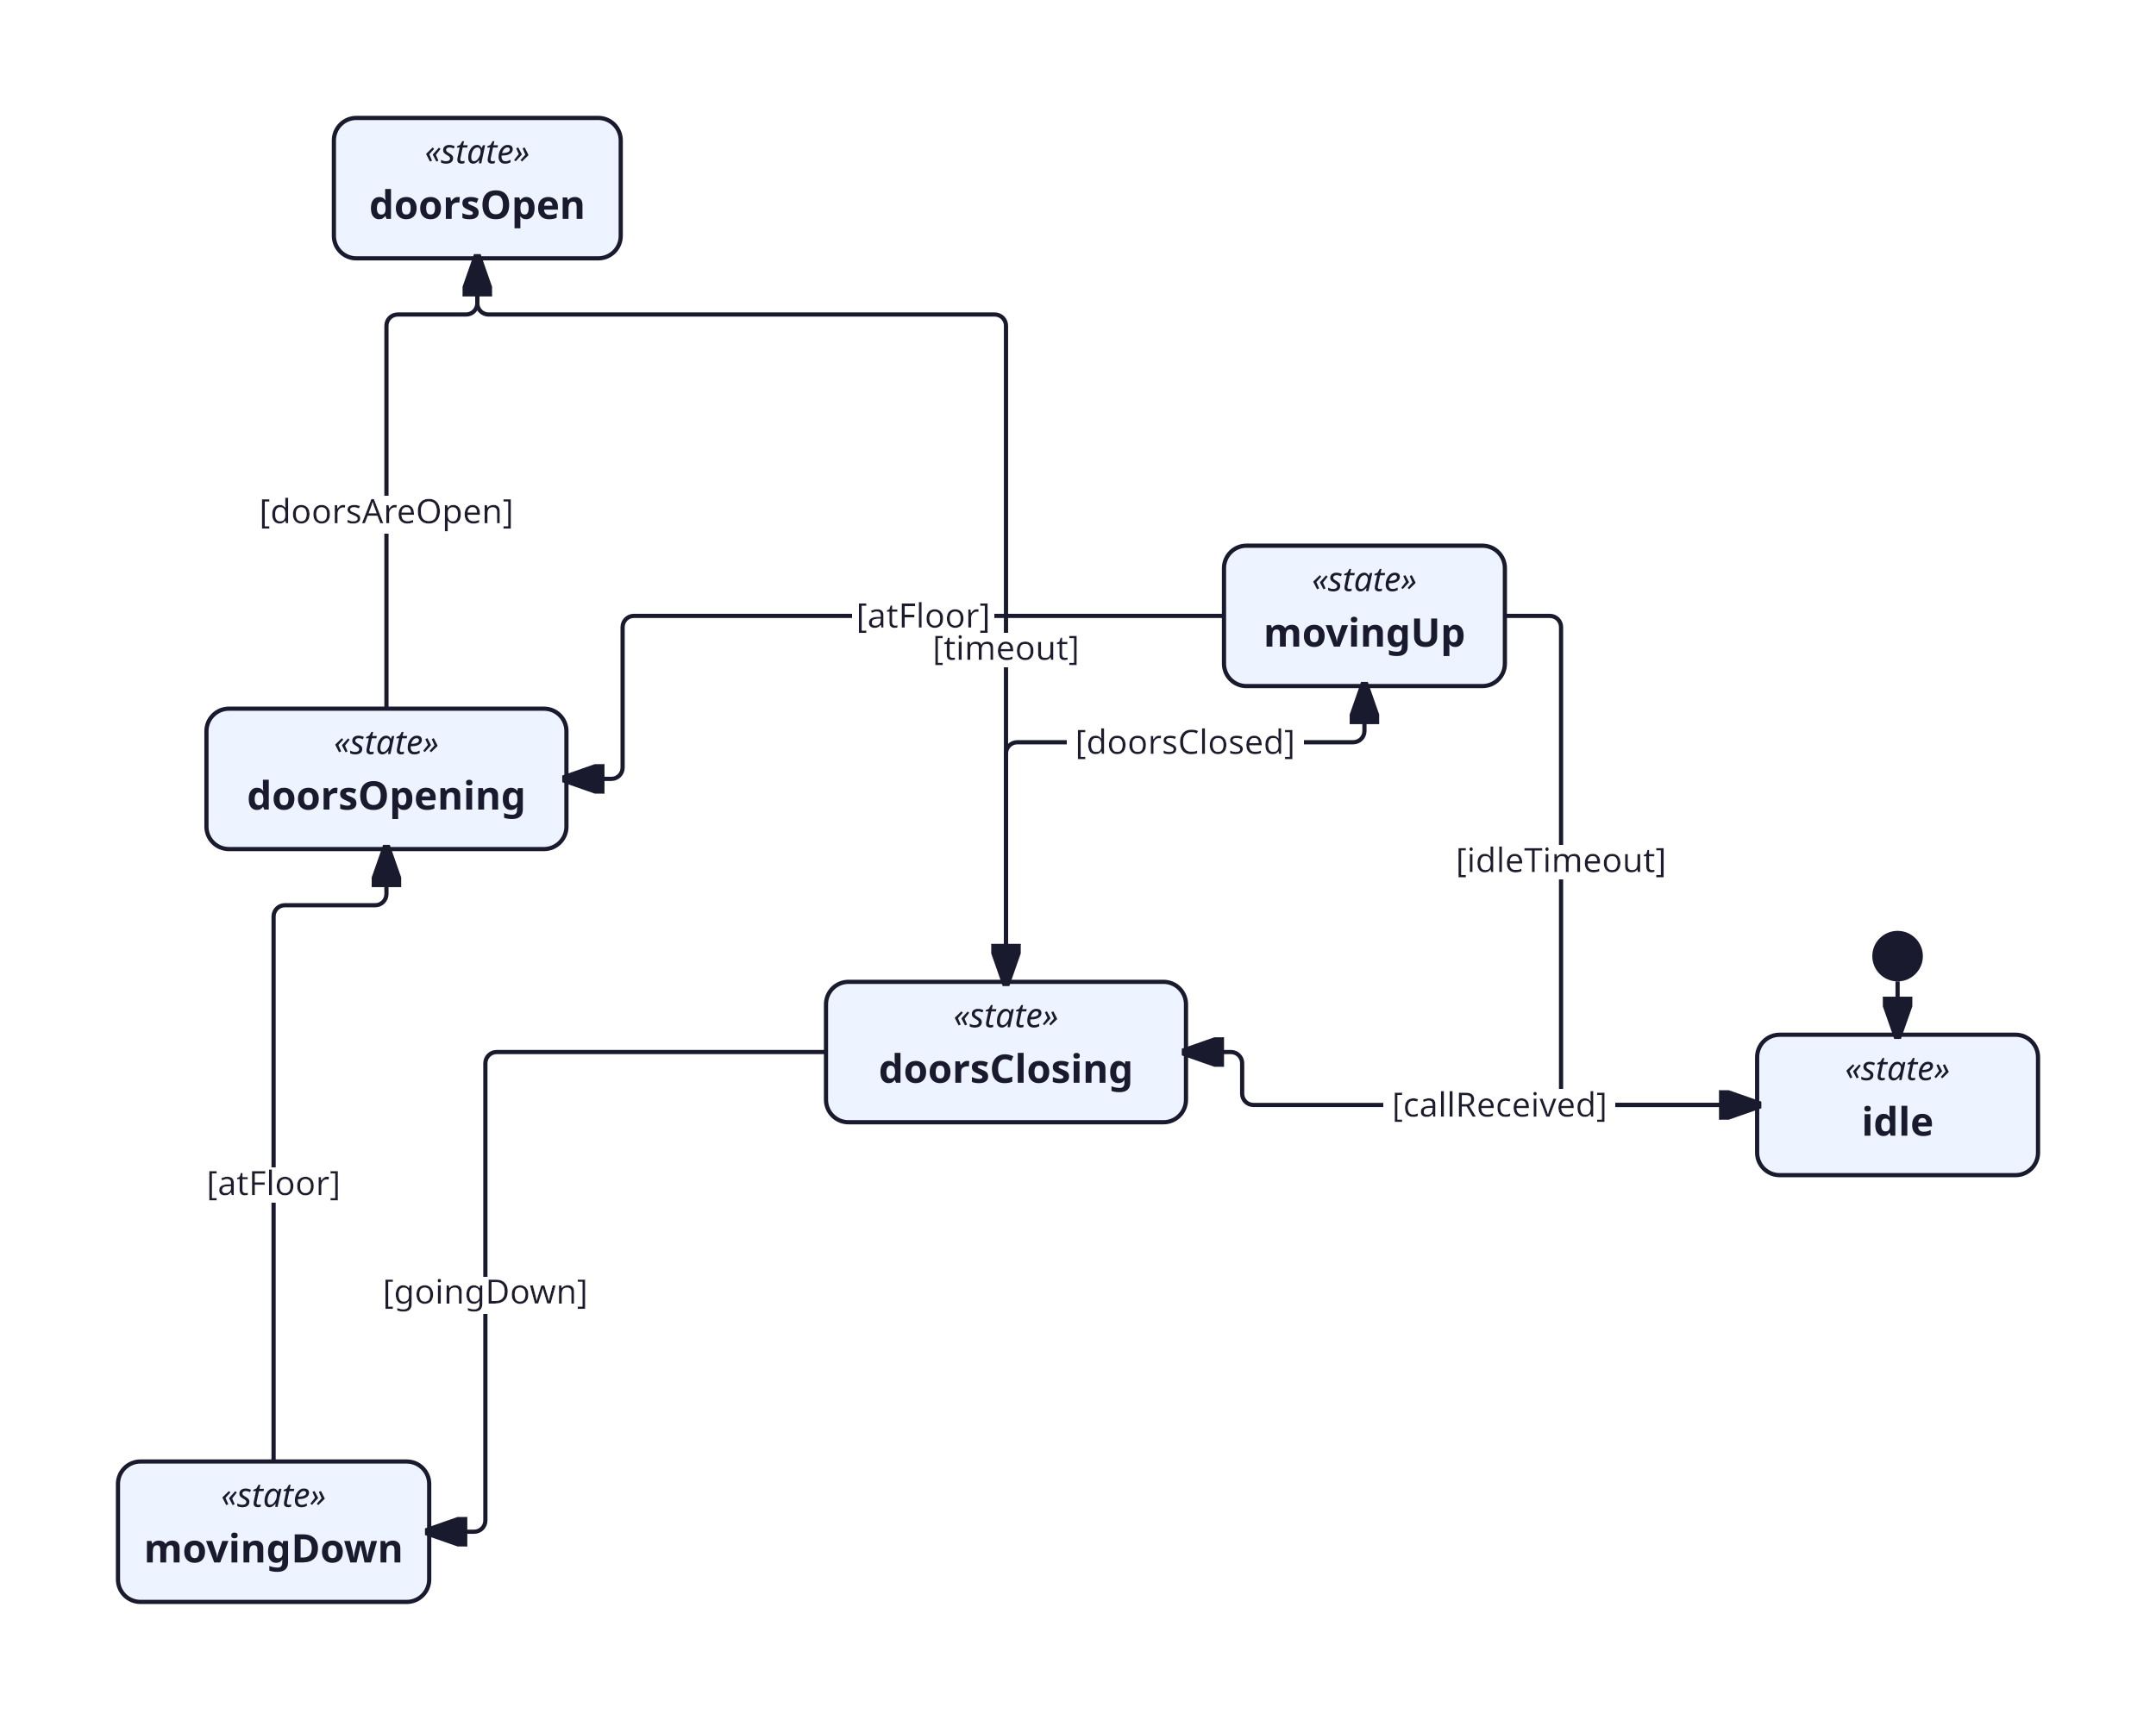
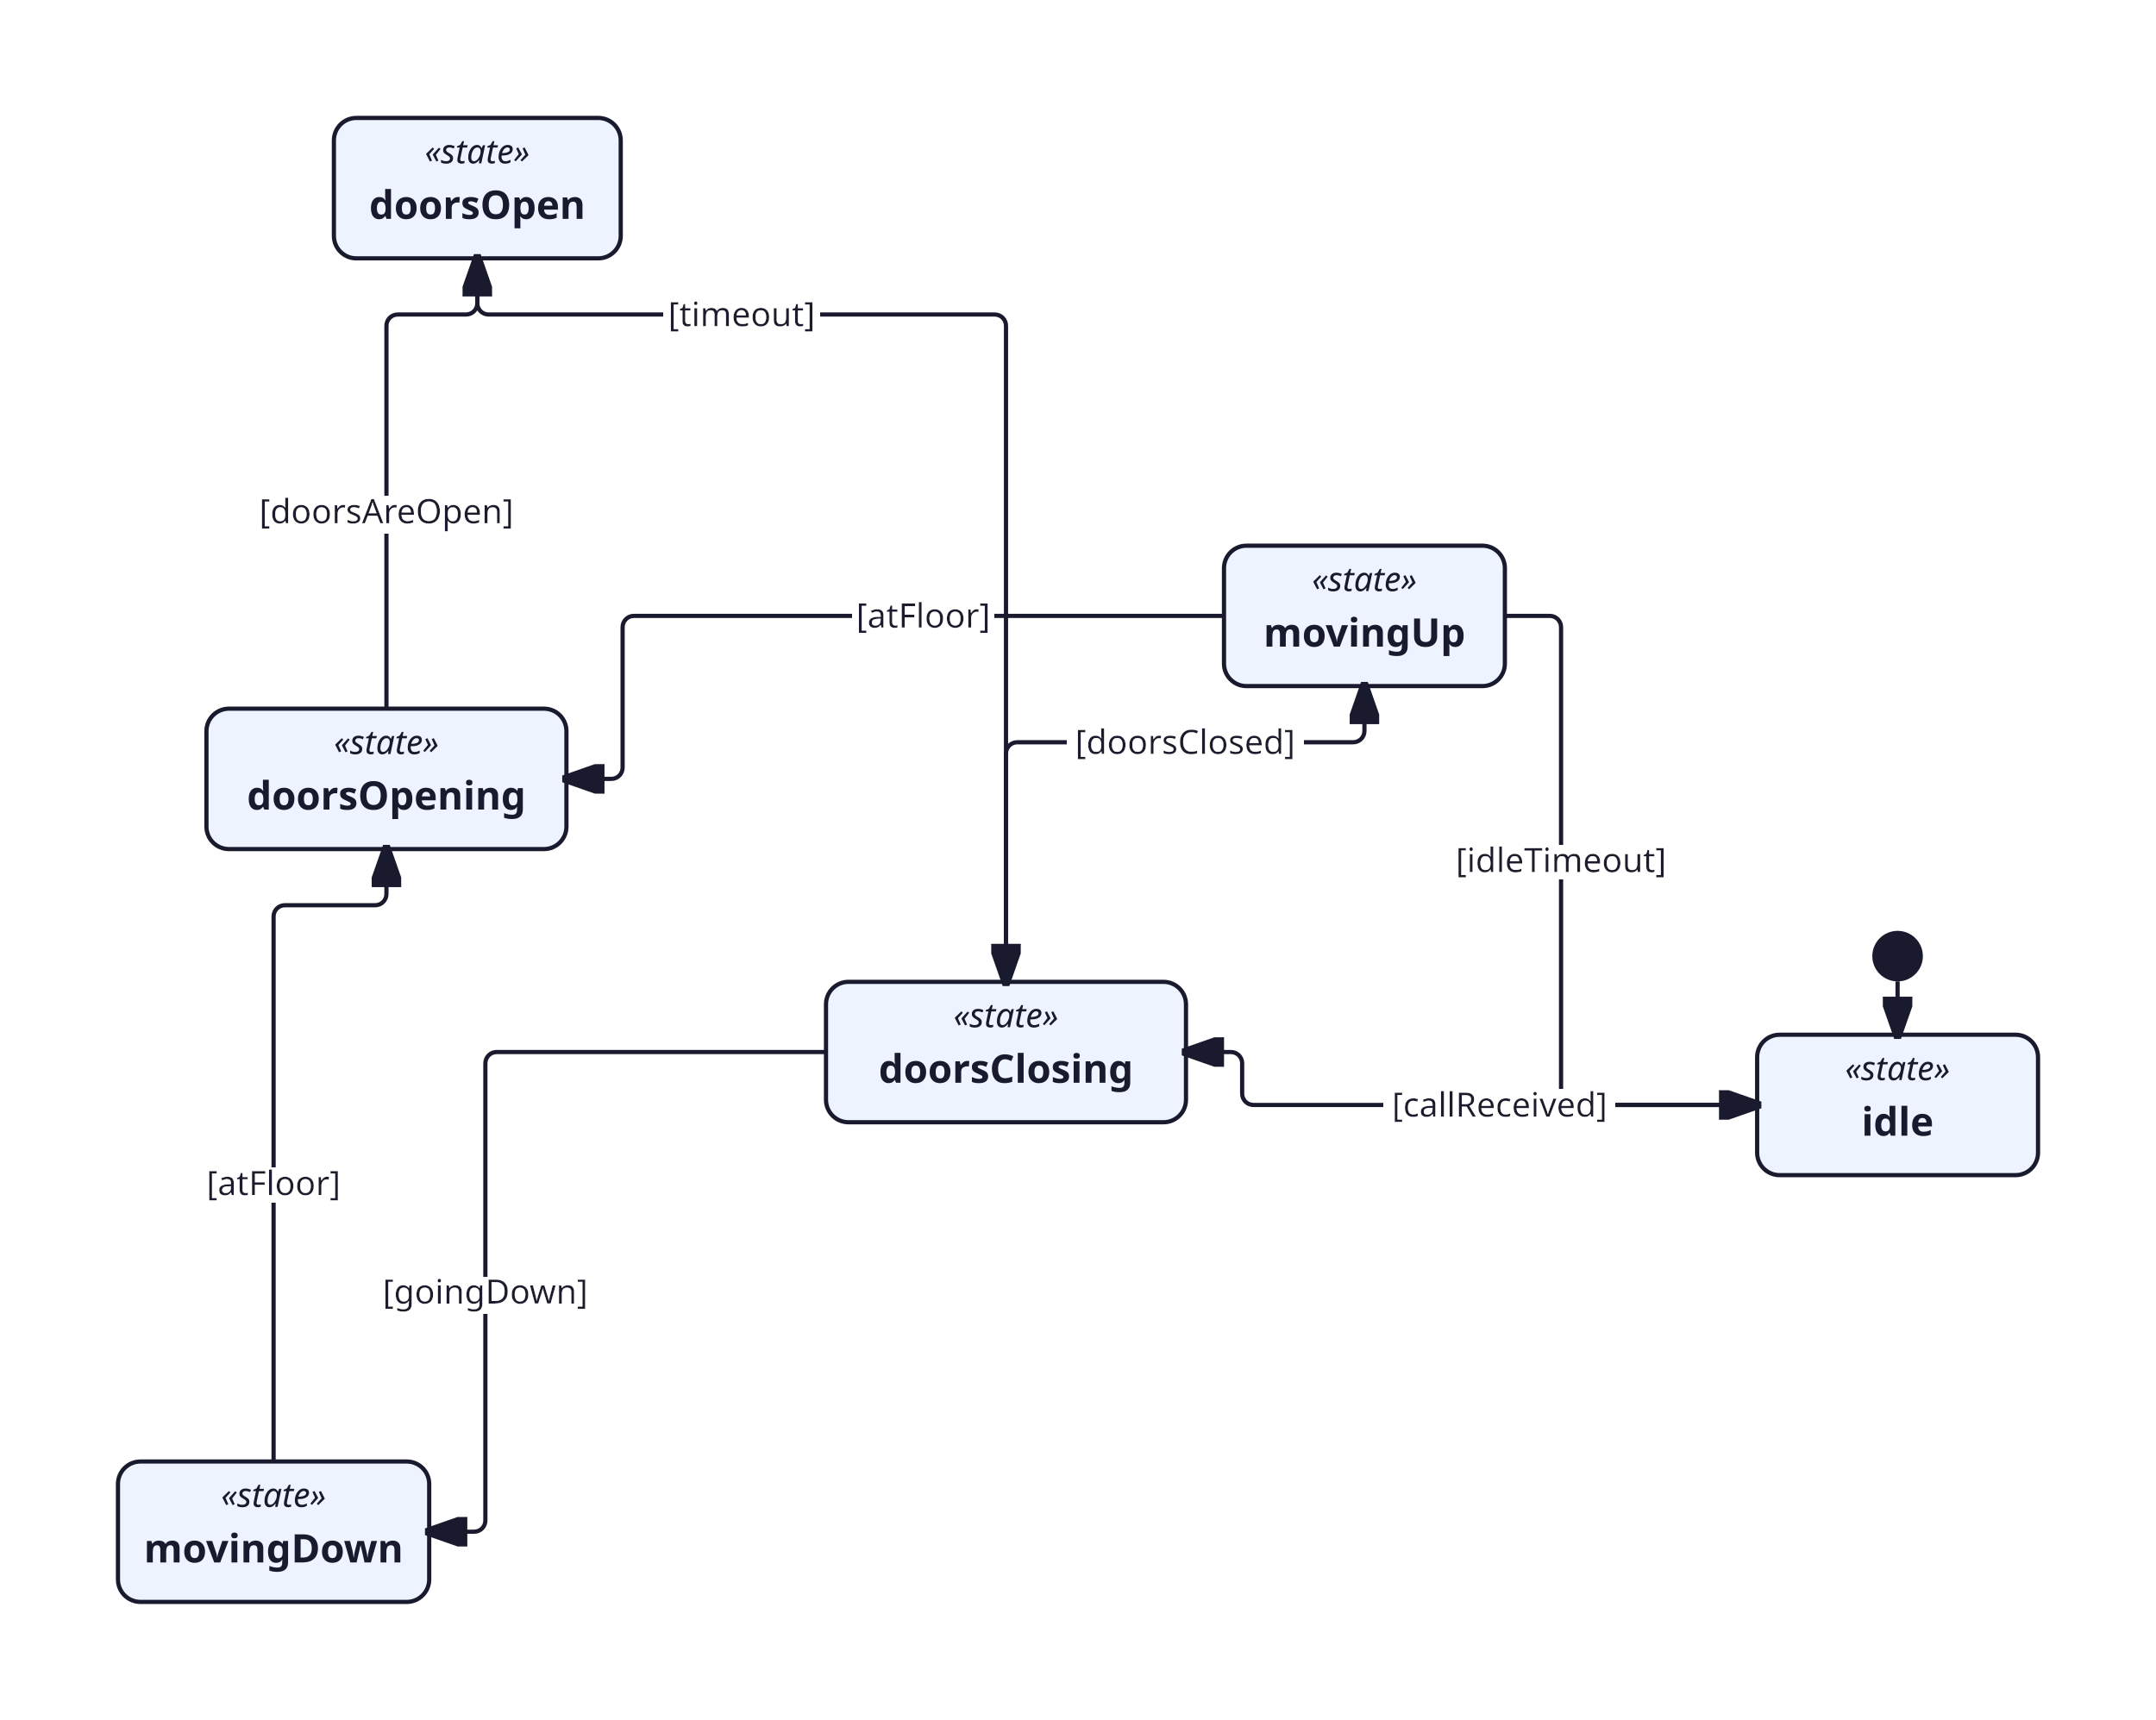
<svg xmlns="http://www.w3.org/2000/svg" width="767.57" height="612.47" viewBox="0 0 767.57 612.47">
  <defs>
    <marker id="arrowhead-open" markerWidth="10" markerHeight="7" refX="9" refY="3.5" orient="auto">
      <polygon points="0 0, 10 3.5, 0 7" fill="none" stroke="#1A1A2E" stroke-width="1.50" />
    </marker>
    <marker id="arrowhead-filled" markerWidth="10" markerHeight="7" refX="9" refY="3.5" orient="auto">
      <polygon points="0 0, 10 3.5, 0 7" fill="#1A1A2E" stroke="#1A1A2E" stroke-width="1.50" />
    </marker>
    <marker id="arrowhead-diamond" markerWidth="14" markerHeight="8" refX="13" refY="4" orient="auto">
      <polygon points="1 4, 7 0, 13 4, 7 8" fill="none" stroke="#1A1A2E" stroke-width="1.50" />
    </marker>
    <marker id="arrowhead-filled-diamond" markerWidth="14" markerHeight="8" refX="13" refY="4" orient="auto">
      <polygon points="1 4, 7 0, 13 4, 7 8" fill="#1A1A2E" stroke="#1A1A2E" stroke-width="1.50" />
    </marker>
    <marker id="arrowhead-circle" markerWidth="10" markerHeight="10" refX="9" refY="5" orient="auto">
      <circle cx="5" cy="5" r="4" fill="none" stroke="#1A1A2E" stroke-width="1.50" />
    </marker>
    <marker id="arrowhead-bar" markerWidth="4" markerHeight="12" refX="2" refY="6" orient="auto">
      <line x1="2" y1="0" x2="2" y2="12" stroke="#1A1A2E" stroke-width="1.50" />
    </marker>
    <filter id="label-bg" x="-0.05" y="-0.05" width="1.1" height="1.1">
      <feFlood flood-color="#FFFFFF" />
      <feComposite in="SourceGraphic" operator="over" />
    </filter>
  </defs>
  <rect x="625.57" y="368.49" width="100.00" height="50.00" fill="#EEF4FF" stroke="#1A1A2E" stroke-width="1.50" rx="8.00" ry="8.00" />
  <text x="675.57" y="380.49" font-family="Noto Sans, sans-serif" font-size="12.00" font-style="italic" fill="#1A1A2E" text-anchor="middle" dominant-baseline="middle">«state»</text>
  <text x="675.57" y="399.49" font-family="Noto Sans, sans-serif" font-size="14.00" font-weight="bold" fill="#1A1A2E" text-anchor="middle" dominant-baseline="middle">idle</text>
  <rect x="73.50" y="252.37" width="128.16" height="50.00" fill="#EEF4FF" stroke="#1A1A2E" stroke-width="1.50" rx="8.00" ry="8.00" />
  <text x="137.58" y="264.37" font-family="Noto Sans, sans-serif" font-size="12.00" font-style="italic" fill="#1A1A2E" text-anchor="middle" dominant-baseline="middle">«state»</text>
  <text x="137.58" y="283.37" font-family="Noto Sans, sans-serif" font-size="14.00" font-weight="bold" fill="#1A1A2E" text-anchor="middle" dominant-baseline="middle">doorsOpening</text>
  <rect x="118.87" y="42.00" width="102.12" height="50.00" fill="#EEF4FF" stroke="#1A1A2E" stroke-width="1.50" rx="8.00" ry="8.00" />
  <text x="169.93" y="54.00" font-family="Noto Sans, sans-serif" font-size="12.00" font-style="italic" fill="#1A1A2E" text-anchor="middle" dominant-baseline="middle">«state»</text>
  <text x="169.93" y="73.00" font-family="Noto Sans, sans-serif" font-size="14.00" font-weight="bold" fill="#1A1A2E" text-anchor="middle" dominant-baseline="middle">doorsOpen</text>
  <rect x="294.07" y="349.65" width="128.16" height="50.00" fill="#EEF4FF" stroke="#1A1A2E" stroke-width="1.50" rx="8.00" ry="8.00" />
  <text x="358.15" y="361.65" font-family="Noto Sans, sans-serif" font-size="12.00" font-style="italic" fill="#1A1A2E" text-anchor="middle" dominant-baseline="middle">«state»</text>
  <text x="358.15" y="380.65" font-family="Noto Sans, sans-serif" font-size="14.00" font-weight="bold" fill="#1A1A2E" text-anchor="middle" dominant-baseline="middle">doorsClosing</text>
  <rect x="435.76" y="194.33" width="100.00" height="50.00" fill="#EEF4FF" stroke="#1A1A2E" stroke-width="1.50" rx="8.00" ry="8.00" />
  <text x="485.76" y="206.33" font-family="Noto Sans, sans-serif" font-size="12.00" font-style="italic" fill="#1A1A2E" text-anchor="middle" dominant-baseline="middle">«state»</text>
  <text x="485.76" y="225.33" font-family="Noto Sans, sans-serif" font-size="14.00" font-weight="bold" fill="#1A1A2E" text-anchor="middle" dominant-baseline="middle">movingUp</text>
  <rect x="42.00" y="520.47" width="110.80" height="50.00" fill="#EEF4FF" stroke="#1A1A2E" stroke-width="1.50" rx="8.00" ry="8.00" />
  <text x="97.40" y="532.47" font-family="Noto Sans, sans-serif" font-size="12.00" font-style="italic" fill="#1A1A2E" text-anchor="middle" dominant-baseline="middle">«state»</text>
  <text x="97.40" y="551.47" font-family="Noto Sans, sans-serif" font-size="14.00" font-weight="bold" fill="#1A1A2E" text-anchor="middle" dominant-baseline="middle">movingDown</text>
  <circle cx="675.57" cy="340.49" r="9.00" fill="#1A1A2E" />
  <path d="M 675.57 349.49 L 675.57 368.49" fill="none" stroke="#1A1A2E" stroke-width="1.50" marker-end="url(#arrowhead-filled)" />
  <path d="M 625.57 393.49 L 446.23 393.49 A 4.00 4.00 0 0 1 442.23 389.49 L 442.23 378.65 A 4.00 4.00 0 0 0 438.23 374.65 L 422.23 374.65" fill="none" stroke="#1A1A2E" stroke-width="1.50" marker-end="url(#arrowhead-filled)" />
  <path d="M 358.15 349.65 L 358.15 268.33 A 4.00 4.00 0 0 1 362.15 264.33 L 481.76 264.33 A 4.00 4.00 0 0 0 485.76 260.33 L 485.76 244.33" fill="none" stroke="#1A1A2E" stroke-width="1.50" marker-end="url(#arrowhead-filled)" />
  <path d="M 435.76 219.33 L 225.66 219.33 A 4.00 4.00 0 0 0 221.66 223.33 L 221.66 273.37 A 4.00 4.00 0 0 1 217.66 277.37 L 201.66 277.37" fill="none" stroke="#1A1A2E" stroke-width="1.50" marker-end="url(#arrowhead-filled)" />
  <path d="M 97.40 520.47 L 97.40 326.37 A 4.00 4.00 0 0 1 101.40 322.37 L 133.58 322.37 A 4.00 4.00 0 0 0 137.58 318.37 L 137.58 302.37" fill="none" stroke="#1A1A2E" stroke-width="1.50" marker-end="url(#arrowhead-filled)" />
  <path d="M 137.58 252.37 L 137.58 116.00 A 4.00 4.00 0 0 1 141.58 112.00 L 165.93 112.00 A 4.00 4.00 0 0 0 169.93 108.00 L 169.93 92.00" fill="none" stroke="#1A1A2E" stroke-width="1.50" marker-end="url(#arrowhead-filled)" />
  <path d="M 169.93 92.00 L 169.93 108.00 A 4.00 4.00 0 0 0 173.93 112.00 L 354.15 112.00 A 4.00 4.00 0 0 1 358.15 116.00 L 358.15 349.65" fill="none" stroke="#1A1A2E" stroke-width="1.50" marker-end="url(#arrowhead-filled)" />
  <path d="M 294.07 374.65 L 176.80 374.65 A 4.00 4.00 0 0 0 172.80 378.65 L 172.80 541.47 A 4.00 4.00 0 0 1 168.80 545.47 L 152.80 545.47" fill="none" stroke="#1A1A2E" stroke-width="1.50" marker-end="url(#arrowhead-filled)" />
  <path d="M 535.76 219.33 L 551.76 219.33 A 4.00 4.00 0 0 1 555.76 223.33 L 555.76 389.49 A 4.00 4.00 0 0 0 559.76 393.49 L 625.57 393.49" fill="none" stroke="#1A1A2E" stroke-width="1.50" marker-end="url(#arrowhead-filled)" />
  <text x="533.90" y="393.49" font-family="Noto Sans, sans-serif" font-size="12.00" fill="#1A1A2E" text-anchor="middle" dominant-baseline="middle" filter="url(#label-bg)">[callReceived]</text>
  <text x="421.96" y="264.33" font-family="Noto Sans, sans-serif" font-size="12.00" fill="#1A1A2E" text-anchor="middle" dominant-baseline="middle" filter="url(#label-bg)">[doorsClosed]</text>
  <text x="328.71" y="219.33" font-family="Noto Sans, sans-serif" font-size="12.00" fill="#1A1A2E" text-anchor="middle" dominant-baseline="middle" filter="url(#label-bg)">[atFloor]</text>
  <text x="97.40" y="421.42" font-family="Noto Sans, sans-serif" font-size="12.00" fill="#1A1A2E" text-anchor="middle" dominant-baseline="middle" filter="url(#label-bg)">[atFloor]</text>
  <text x="137.58" y="182.18" font-family="Noto Sans, sans-serif" font-size="12.00" fill="#1A1A2E" text-anchor="middle" dominant-baseline="middle" filter="url(#label-bg)">[doorsAreOpen]</text>
-   <text x="358.15" y="230.83" font-family="Noto Sans, sans-serif" font-size="12.00" fill="#1A1A2E" text-anchor="middle" dominant-baseline="middle" filter="url(#label-bg)">[timeout]</text>
+   <text x="264.04" y="112.00" font-family="Noto Sans, sans-serif" font-size="12.00" fill="#1A1A2E" text-anchor="middle" dominant-baseline="middle" filter="url(#label-bg)">[timeout]</text>
  <text x="172.80" y="460.06" font-family="Noto Sans, sans-serif" font-size="12.00" fill="#1A1A2E" text-anchor="middle" dominant-baseline="middle" filter="url(#label-bg)">[goingDown]</text>
  <text x="555.76" y="306.41" font-family="Noto Sans, sans-serif" font-size="12.00" fill="#1A1A2E" text-anchor="middle" dominant-baseline="middle" filter="url(#label-bg)">[idleTimeout]</text>
</svg>
